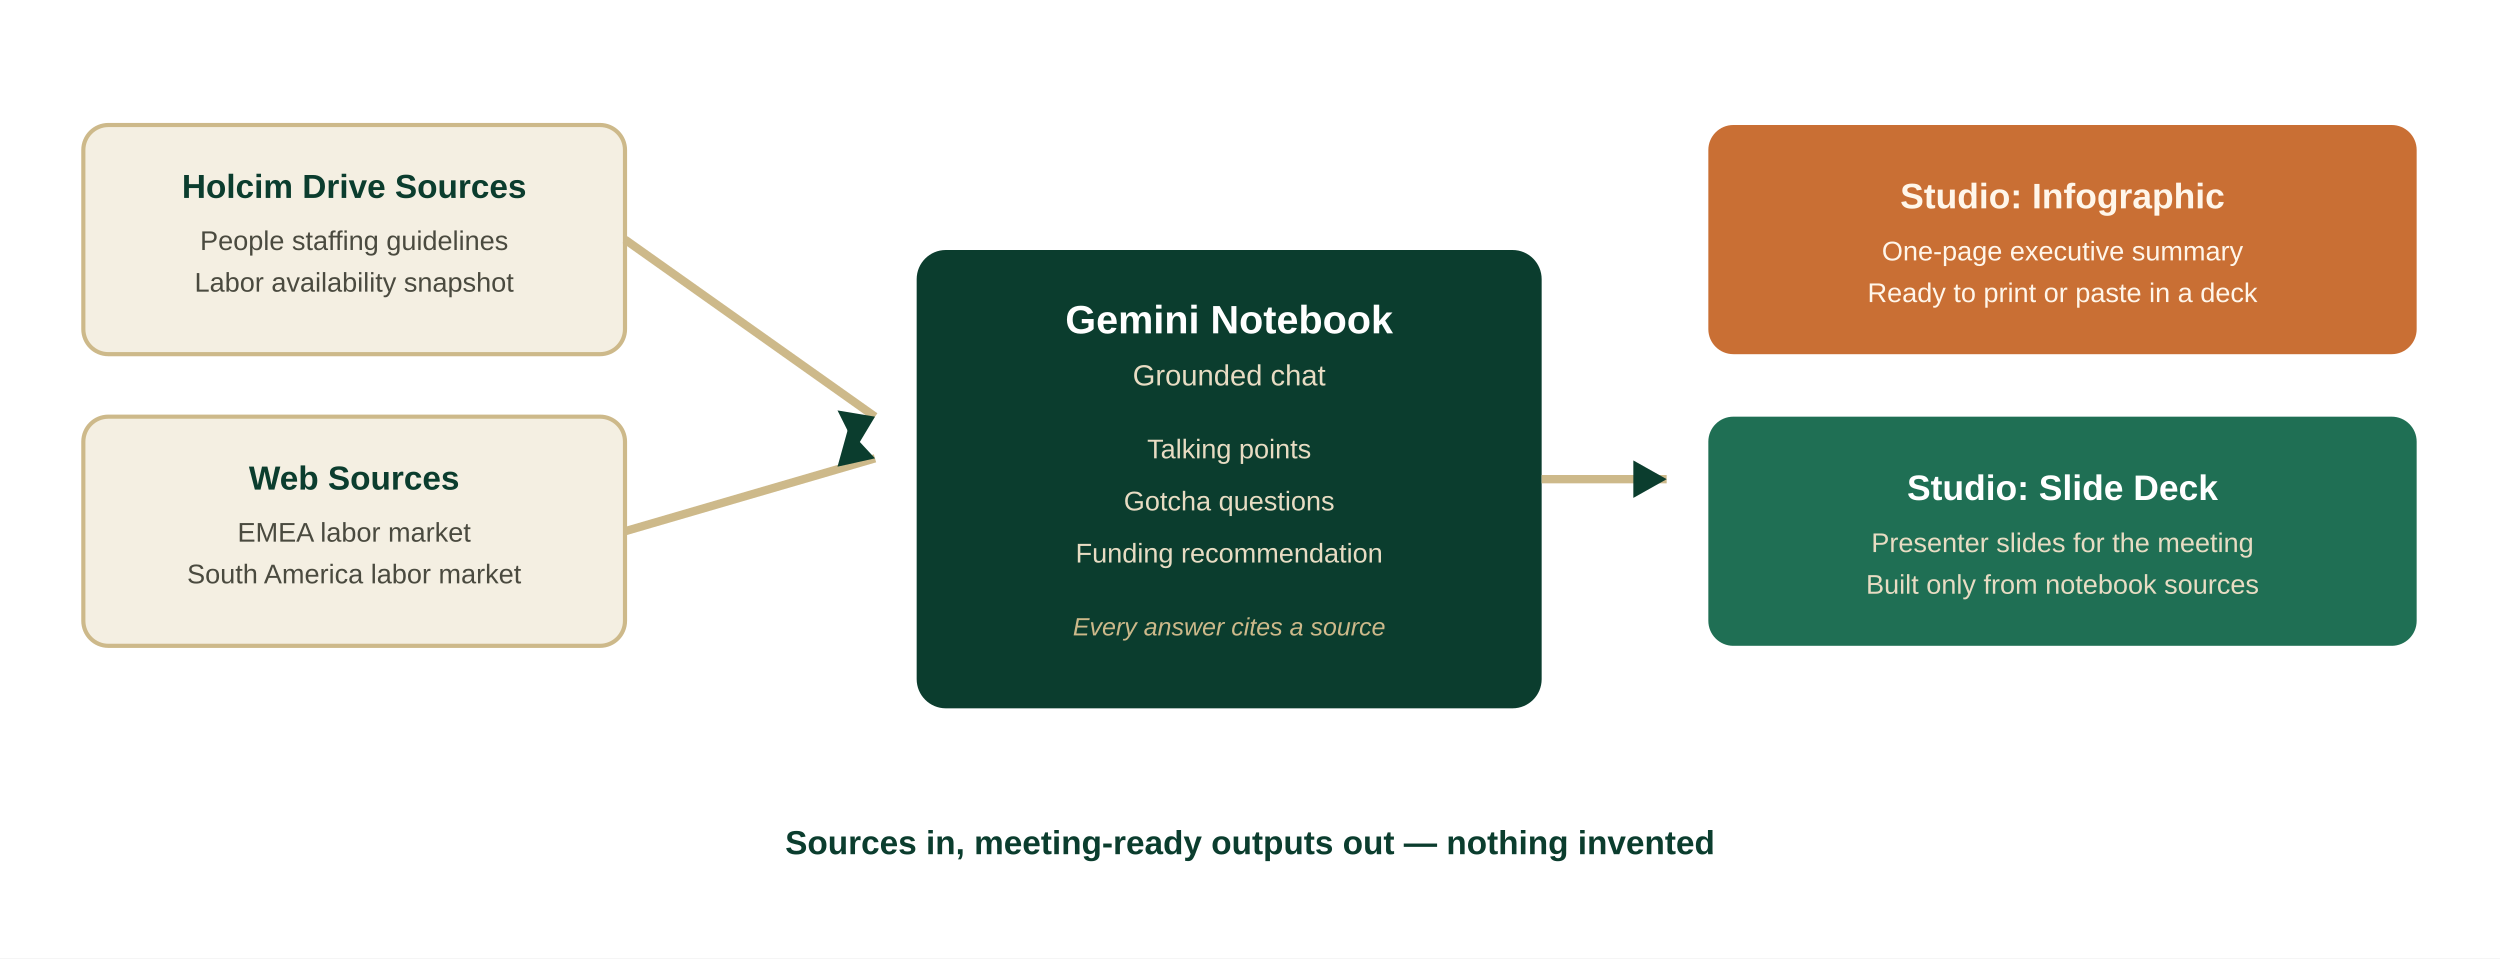
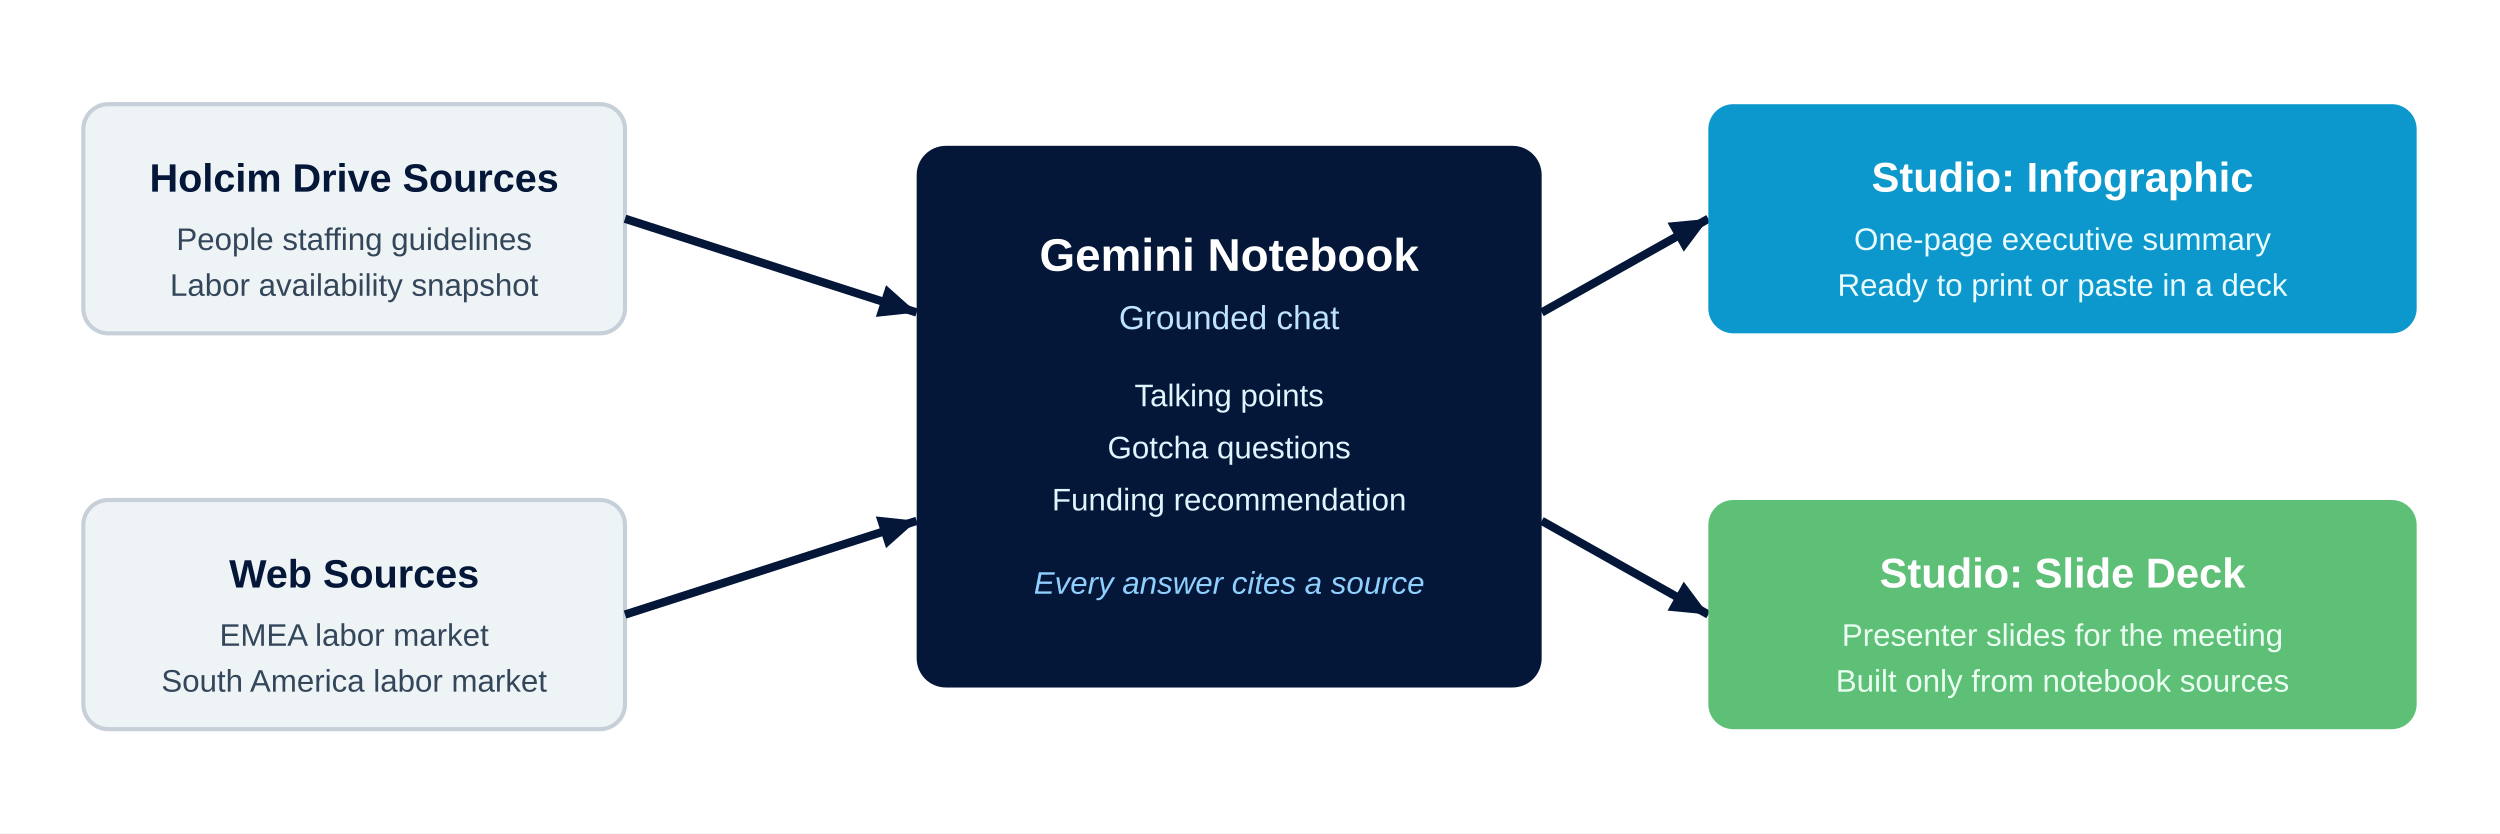
- <svg xmlns="http://www.w3.org/2000/svg" viewBox="0 0 1200 460" font-family="Arial, Helvetica, sans-serif">
-   <rect x="0" y="0" width="1200" height="460" fill="#ffffff" />
+ <svg xmlns="http://www.w3.org/2000/svg" viewBox="0 0 1200 400" font-family="'Helvetica Neue', Arial, Helvetica, sans-serif">
+   <rect x="0" y="0" width="1200" height="400" fill="#ffffff" />
  <g>
-     <rect x="40" y="60" width="260" height="110" rx="12" fill="#f4efe2" stroke="#cdb98a" stroke-width="2" />
-     <text x="170" y="95" text-anchor="middle" fill="#0b3d2e" font-size="16" font-weight="bold">Holcim Drive Sources</text>
-     <text x="170" y="120" text-anchor="middle" fill="#4a4a3f" font-size="13">People staffing guidelines</text>
-     <text x="170" y="140" text-anchor="middle" fill="#4a4a3f" font-size="13">Labor availability snapshot</text>
-     <rect x="40" y="200" width="260" height="110" rx="12" fill="#f4efe2" stroke="#cdb98a" stroke-width="2" />
-     <text x="170" y="235" text-anchor="middle" fill="#0b3d2e" font-size="16" font-weight="bold">Web Sources</text>
-     <text x="170" y="260" text-anchor="middle" fill="#4a4a3f" font-size="13">EMEA labor market</text>
-     <text x="170" y="280" text-anchor="middle" fill="#4a4a3f" font-size="13">South America labor market</text>
+     <rect x="40" y="50" width="260" height="110" rx="12" fill="#eef3f6" stroke="#c7d0d9" stroke-width="2" />
+     <text x="170" y="92" text-anchor="middle" fill="#041739" font-size="19" font-weight="bold">Holcim Drive Sources</text>
+     <text x="170" y="120" text-anchor="middle" fill="#33465a" font-size="15">People staffing guidelines</text>
+     <text x="170" y="142" text-anchor="middle" fill="#33465a" font-size="15">Labor availability snapshot</text>
+     <rect x="40" y="240" width="260" height="110" rx="12" fill="#eef3f6" stroke="#c7d0d9" stroke-width="2" />
+     <text x="170" y="282" text-anchor="middle" fill="#041739" font-size="19" font-weight="bold">Web Sources</text>
+     <text x="170" y="310" text-anchor="middle" fill="#33465a" font-size="15">EMEA labor market</text>
+     <text x="170" y="332" text-anchor="middle" fill="#33465a" font-size="15">South America labor market</text>
  </g>
-   <g stroke="#cdb98a" stroke-width="4" fill="none">
-     <line x1="300" y1="115" x2="420" y2="200" />
-     <line x1="300" y1="255" x2="420" y2="220" />
+   <g stroke="#041739" stroke-width="4" fill="none">
+     <line x1="300" y1="105" x2="440" y2="150" />
+     <line x1="300" y1="295" x2="440" y2="250" />
  </g>
-   <g fill="#0b3d2e">
-     <polygon points="420,200 402,197 411,215" />
-     <polygon points="420,220 402,224 407,206" />
+   <g fill="#041739">
+     <polygon points="440,150 420.4,152.1 425.3,136.9" />
+     <polygon points="440,250 425.3,263.1 420.4,247.9" />
  </g>
  <g>
-     <rect x="440" y="120" width="300" height="220" rx="14" fill="#0b3d2e" />
-     <text x="590" y="160" text-anchor="middle" fill="#ffffff" font-size="19" font-weight="bold">Gemini Notebook</text>
-     <text x="590" y="185" text-anchor="middle" fill="#e8dcc3" font-size="14">Grounded chat</text>
-     <text x="590" y="220" text-anchor="middle" fill="#e8dcc3" font-size="13">Talking points</text>
-     <text x="590" y="245" text-anchor="middle" fill="#e8dcc3" font-size="13">Gotcha questions</text>
-     <text x="590" y="270" text-anchor="middle" fill="#e8dcc3" font-size="13">Funding recommendation</text>
-     <text x="590" y="305" text-anchor="middle" fill="#cdb98a" font-size="12" font-style="italic">Every answer cites a source</text>
+     <rect x="440" y="70" width="300" height="260" rx="14" fill="#041739" />
+     <text x="590" y="130" text-anchor="middle" fill="#ffffff" font-size="22" font-weight="bold">Gemini Notebook</text>
+     <text x="590" y="158" text-anchor="middle" fill="#bfe3ff" font-size="16">Grounded chat</text>
+     <text x="590" y="195" text-anchor="middle" fill="#dff6ff" font-size="15">Talking points</text>
+     <text x="590" y="220" text-anchor="middle" fill="#dff6ff" font-size="15">Gotcha questions</text>
+     <text x="590" y="245" text-anchor="middle" fill="#dff6ff" font-size="15">Funding recommendation</text>
+     <text x="590" y="285" text-anchor="middle" fill="#8fd0ff" font-size="15" font-style="italic">Every answer cites a source</text>
  </g>
-   <g stroke="#cdb98a" stroke-width="4" fill="none">
-     <line x1="740" y1="230" x2="800" y2="230" />
+   <g stroke="#041739" stroke-width="4" fill="none">
+     <line x1="740" y1="150" x2="820" y2="105" />
+     <line x1="740" y1="250" x2="820" y2="295" />
  </g>
-   <g fill="#0b3d2e">
-     <polygon points="800,230 784,221 784,239" />
+   <g fill="#041739">
+     <polygon points="820,105 808.2,120.8 800.4,106.9" />
+     <polygon points="820,295 800.4,293.1 808.2,279.2" />
  </g>
  <g>
-     <rect x="820" y="60" width="340" height="110" rx="12" fill="#c96f34" />
-     <text x="990" y="100" text-anchor="middle" fill="#fff6ea" font-size="17" font-weight="bold">Studio: Infographic</text>
-     <text x="990" y="125" text-anchor="middle" fill="#fff6ea" font-size="13">One-page executive summary</text>
-     <text x="990" y="145" text-anchor="middle" fill="#fff6ea" font-size="13">Ready to print or paste in a deck</text>
-     <rect x="820" y="200" width="340" height="110" rx="12" fill="#1f6f54" />
-     <text x="990" y="240" text-anchor="middle" fill="#ffffff" font-size="17" font-weight="bold">Studio: Slide Deck</text>
-     <text x="990" y="265" text-anchor="middle" fill="#e8dcc3" font-size="13">Presenter slides for the meeting</text>
-     <text x="990" y="285" text-anchor="middle" fill="#e8dcc3" font-size="13">Built only from notebook sources</text>
+     <rect x="820" y="50" width="340" height="110" rx="12" fill="#0C98CC" />
+     <text x="990" y="92" text-anchor="middle" fill="#ffffff" font-size="20" font-weight="bold">Studio: Infographic</text>
+     <text x="990" y="120" text-anchor="middle" fill="#eafbff" font-size="15">One-page executive summary</text>
+     <text x="990" y="142" text-anchor="middle" fill="#eafbff" font-size="15">Ready to print or paste in a deck</text>
+     <rect x="820" y="240" width="340" height="110" rx="12" fill="#5EBF77" />
+     <text x="990" y="282" text-anchor="middle" fill="#ffffff" font-size="20" font-weight="bold">Studio: Slide Deck</text>
+     <text x="990" y="310" text-anchor="middle" fill="#eafff1" font-size="15">Presenter slides for the meeting</text>
+     <text x="990" y="332" text-anchor="middle" fill="#eafff1" font-size="15">Built only from notebook sources</text>
  </g>
-   <text x="600" y="410" text-anchor="middle" fill="#0b3d2e" font-size="16" font-weight="bold">Sources in, meeting-ready outputs out — nothing invented</text>
</svg>
